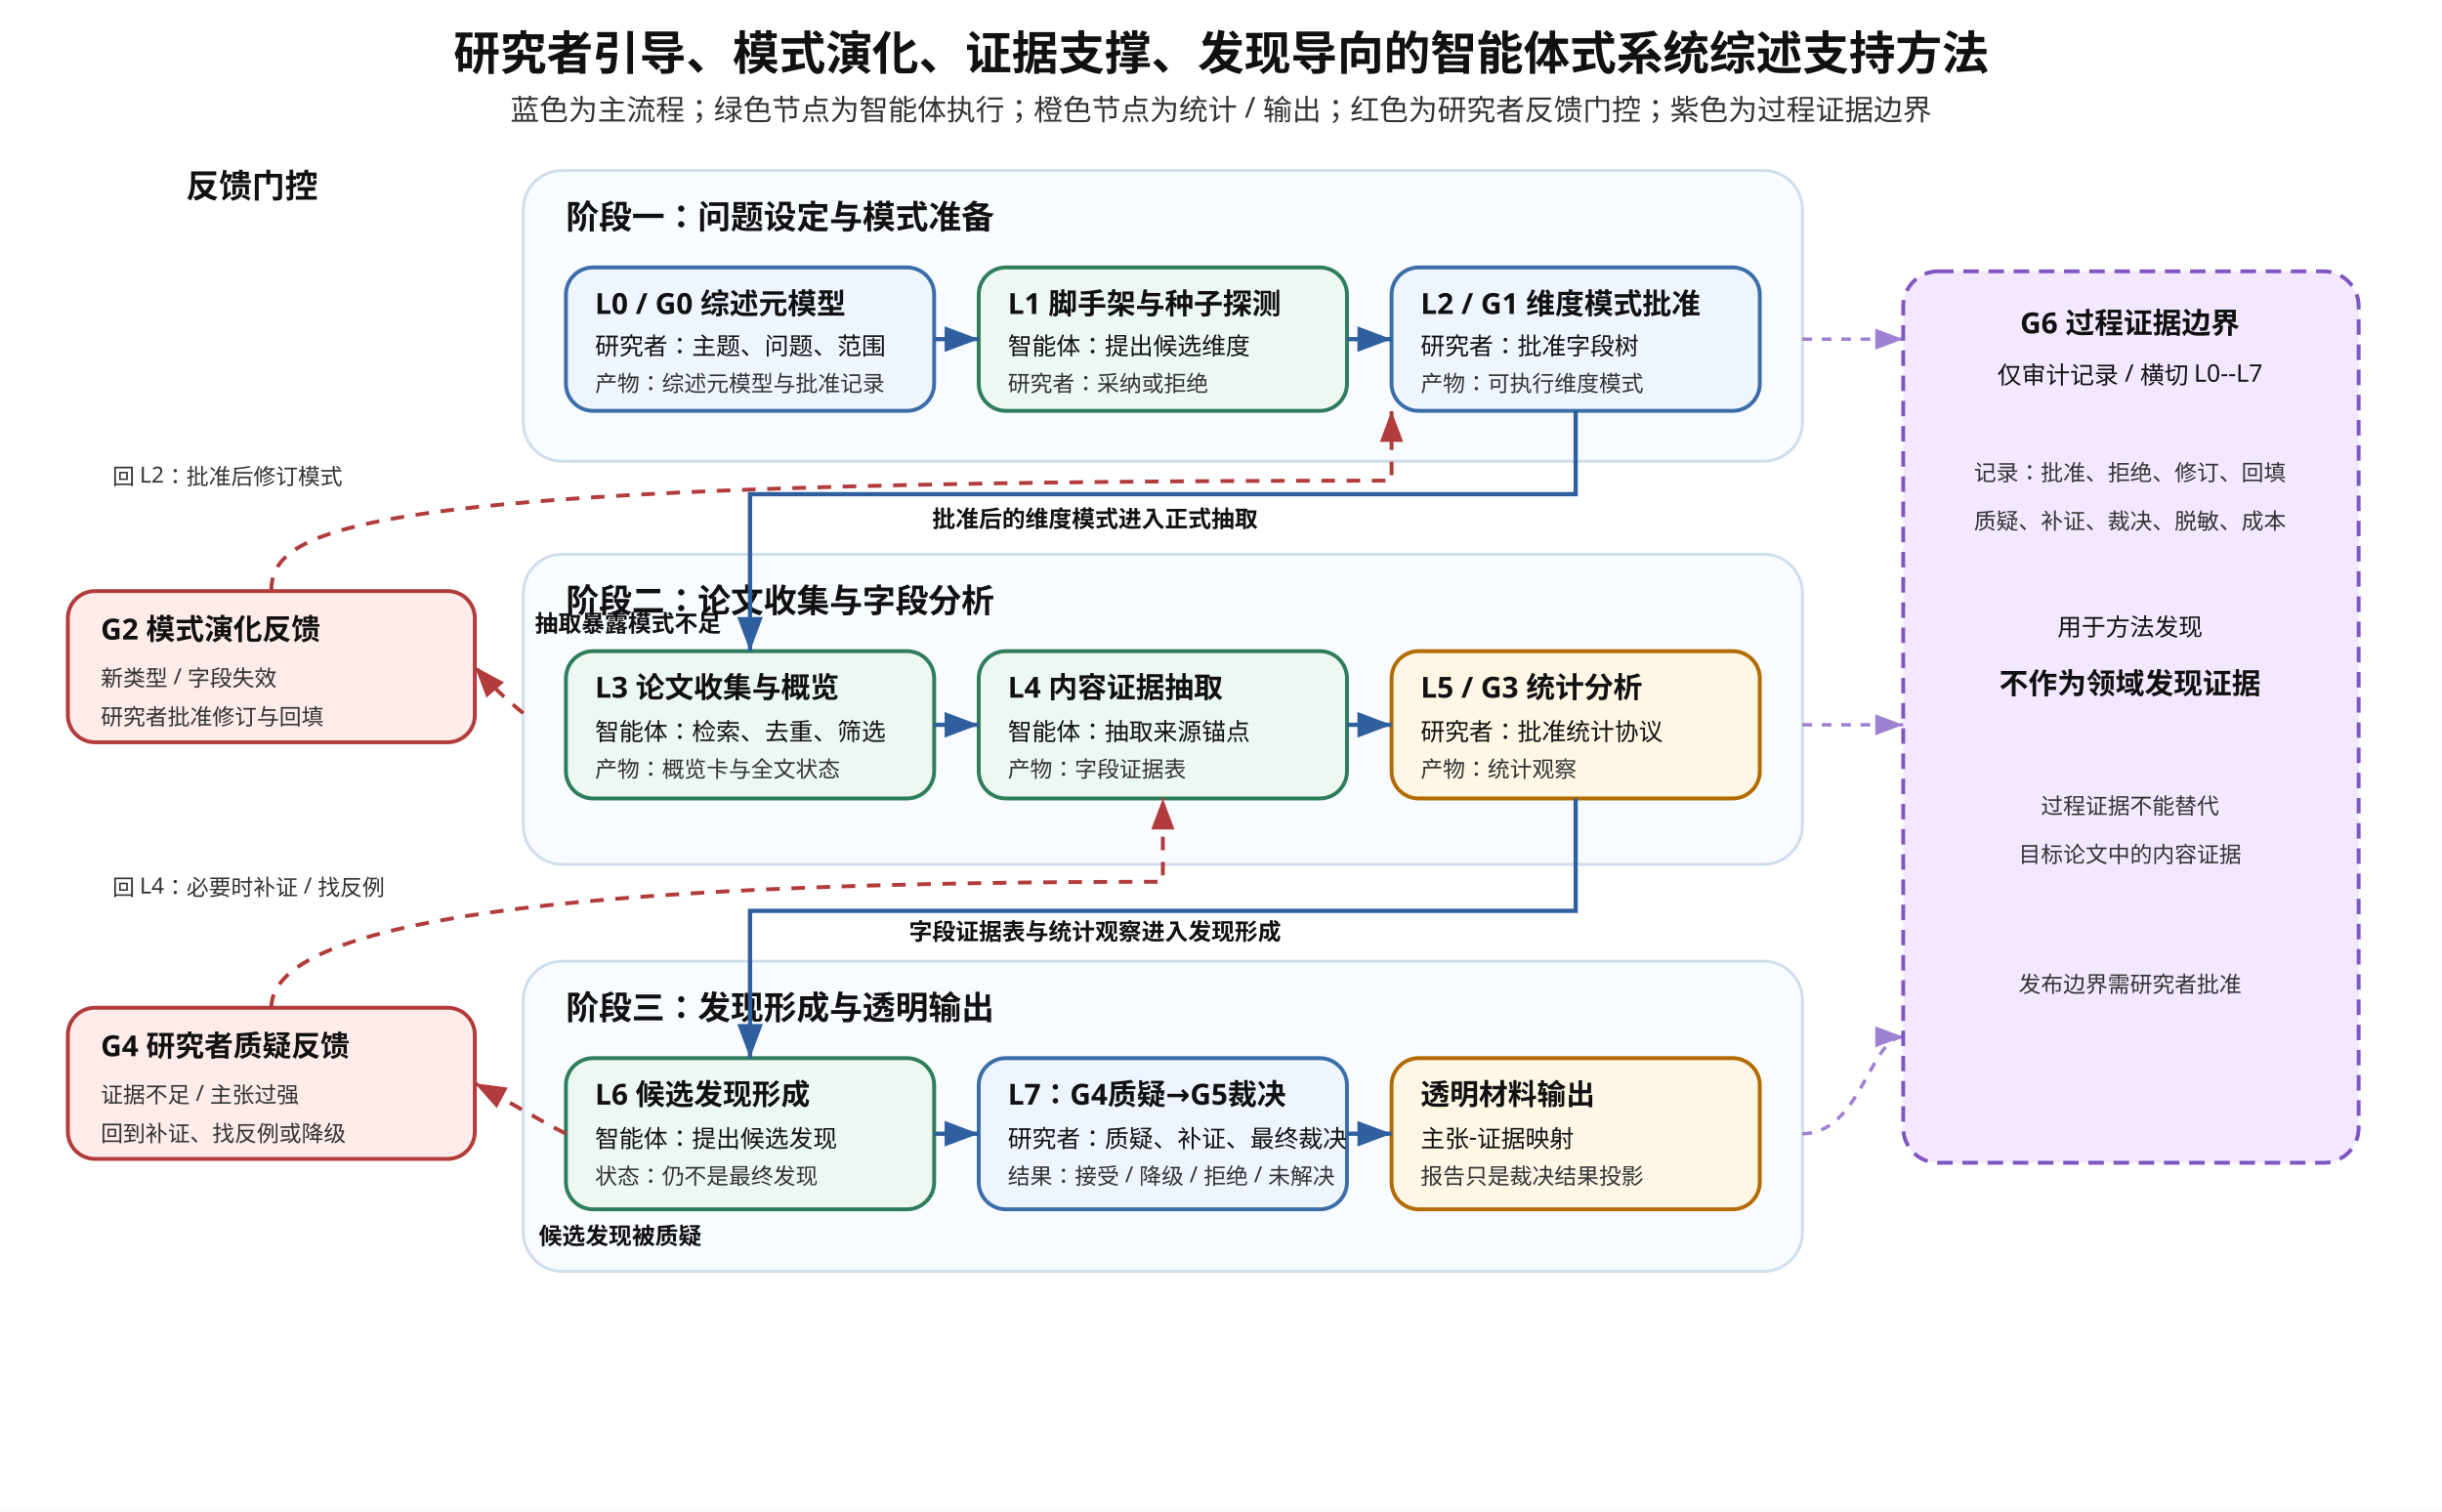
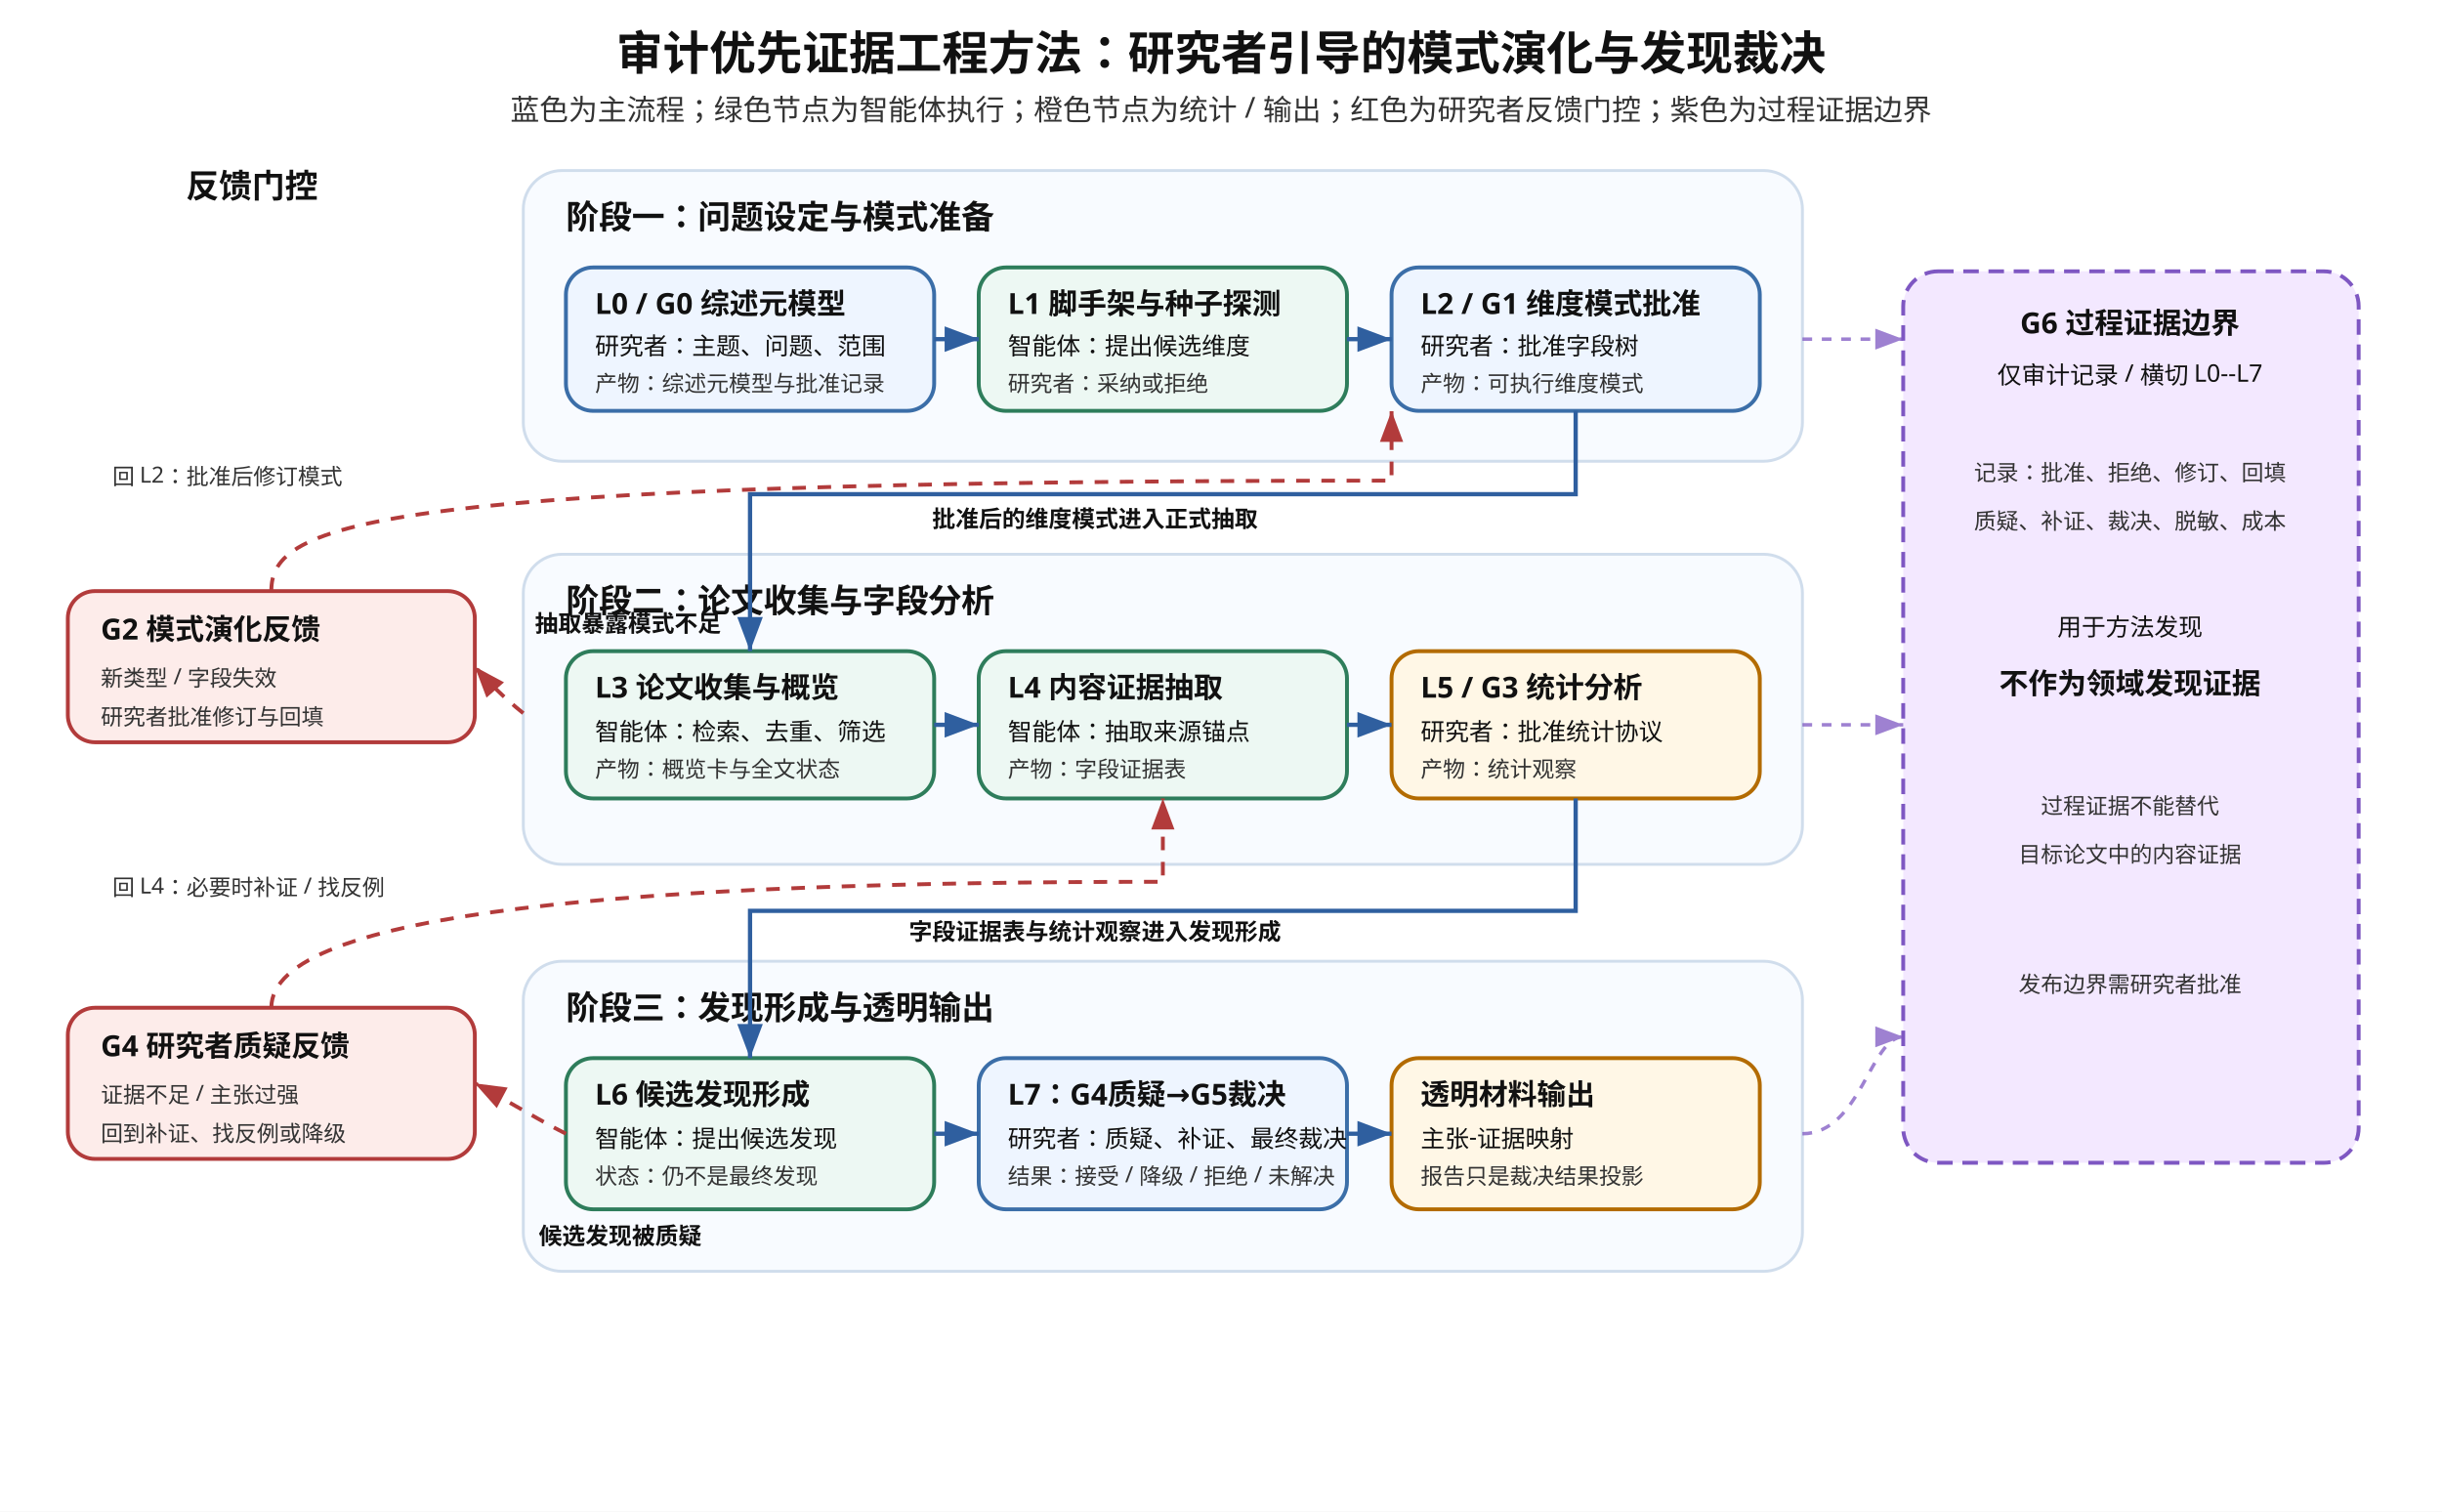
<svg xmlns="http://www.w3.org/2000/svg" width="1260" height="780" viewBox="0 0 1260 780" role="img" aria-labelledby="title desc">
  <defs>
    <marker id="arrowBlue" markerWidth="10" markerHeight="10" refX="8" refY="3" orient="auto" markerUnits="strokeWidth">
      <path d="M0,0 L0,6 L8,3 z" fill="#2f5f9f" />
    </marker>
    <marker id="arrowRed" markerWidth="10" markerHeight="10" refX="8" refY="3" orient="auto" markerUnits="strokeWidth">
      <path d="M0,0 L0,6 L8,3 z" fill="#b23b3b" />
    </marker>
    <marker id="arrowPurple" markerWidth="10" markerHeight="10" refX="8" refY="3" orient="auto" markerUnits="strokeWidth">
      <path d="M0,0 L0,6 L8,3 z" fill="#7e57c2" />
    </marker>
    <style>
      .title { font-family: sans-serif; font-size: 24px; font-weight: 700; fill: #111; }
      .subtitle { font-family: sans-serif; font-size: 15px; fill: #333; }
      .band { fill: #f8fbff; stroke: #d0ddec; stroke-width: 1.5; rx: 20; }
      .card { fill: #eef5ff; stroke: #3b6ea8; stroke-width: 2; rx: 14; }
      .cardAgent { fill: #edf8f3; stroke: #2e7d5b; stroke-width: 2; rx: 14; }
      .cardMix { fill: #fff7e6; stroke: #b36b00; stroke-width: 2; rx: 14; }
      .feedback { fill: #fdecea; stroke: #b23b3b; stroke-width: 2; rx: 14; }
      .audit { fill: #f3e8ff; stroke: #7e57c2; stroke-width: 2; stroke-dasharray: 8 5; rx: 18; }
      .bandHead { font-family: sans-serif; font-size: 17px; font-weight: 700; fill: #111; }
      .cardHead { font-family: sans-serif; font-size: 15px; font-weight: 700; fill: #111; }
      .body { font-family: sans-serif; font-size: 12.5px; fill: #111; }
      .small { font-family: sans-serif; font-size: 11.5px; fill: #333; }
      .label { font-family: sans-serif; font-size: 12px; fill: #111; font-weight: 600; }
      .arrowBlue { stroke: #2f5f9f; stroke-width: 2.2; fill: none; marker-end: url(#arrowBlue); }
      .arrowRed { stroke: #b23b3b; stroke-width: 2; fill: none; stroke-dasharray: 7 6; marker-end: url(#arrowRed); }
      .arrowAudit { stroke: #7e57c2; stroke-width: 1.8; fill: none; stroke-dasharray: 5 5; marker-end: url(#arrowPurple); opacity: 0.75; }
    </style>
  </defs>
  <rect x="0" y="0" width="1260" height="780" fill="#ffffff" />
-   <text x="630" y="36" text-anchor="middle" class="title">研究者引导、模式演化、证据支撑、发现导向的智能体式系统综述支持方法</text>
+   <text x="630" y="36" text-anchor="middle" class="title">审计优先证据工程方法：研究者引导的模式演化与发现裁决</text>
  <text x="630" y="62" text-anchor="middle" class="subtitle">蓝色为主流程；绿色节点为智能体执行；橙色节点为统计 / 输出；红色为研究者反馈门控；紫色为过程证据边界</text>
  <g id="feedback-lane">
    <text x="130" y="102" text-anchor="middle" class="bandHead">反馈门控</text>
    <rect x="35" y="305" width="210" height="78" class="feedback" />
    <text x="52" y="330" class="cardHead">G2 模式演化反馈</text>
    <text x="52" y="354" class="small">新类型 / 字段失效</text>
    <text x="52" y="374" class="small">研究者批准修订与回填</text>
    <rect x="35" y="520" width="210" height="78" class="feedback" />
    <text x="52" y="545" class="cardHead">G4 研究者质疑反馈</text>
    <text x="52" y="569" class="small">证据不足 / 主张过强</text>
    <text x="52" y="589" class="small">回到补证、找反例或降级</text>
  </g>
  <g id="phase1">
    <rect x="270" y="88" width="660" height="150" class="band" />
    <text x="292" y="118" class="bandHead">阶段一：问题设定与模式准备</text>
    <rect x="292" y="138" width="190" height="74" class="card" />
    <text x="307" y="162" class="cardHead">L0 / G0 综述元模型</text>
    <text x="307" y="183" class="body">研究者：主题、问题、范围</text>
    <text x="307" y="202" class="small">产物：综述元模型与批准记录</text>
    <rect x="505" y="138" width="190" height="74" class="cardAgent" />
    <text x="520" y="162" class="cardHead">L1 脚手架与种子探测</text>
    <text x="520" y="183" class="body">智能体：提出候选维度</text>
    <text x="520" y="202" class="small">研究者：采纳或拒绝</text>
    <rect x="718" y="138" width="190" height="74" class="card" />
    <text x="733" y="162" class="cardHead">L2 / G1 维度模式批准</text>
    <text x="733" y="183" class="body">研究者：批准字段树</text>
    <text x="733" y="202" class="small">产物：可执行维度模式</text>
  </g>
  <g id="phase2">
    <rect x="270" y="286" width="660" height="160" class="band" />
    <text x="292" y="316" class="bandHead">阶段二：论文收集与字段分析</text>
    <rect x="292" y="336" width="190" height="76" class="cardAgent" />
    <text x="307" y="360" class="cardHead">L3 论文收集与概览</text>
    <text x="307" y="382" class="body">智能体：检索、去重、筛选</text>
    <text x="307" y="401" class="small">产物：概览卡与全文状态</text>
    <rect x="505" y="336" width="190" height="76" class="cardAgent" />
    <text x="520" y="360" class="cardHead">L4 内容证据抽取</text>
    <text x="520" y="382" class="body">智能体：抽取来源锚点</text>
    <text x="520" y="401" class="small">产物：字段证据表</text>
    <rect x="718" y="336" width="190" height="76" class="cardMix" />
    <text x="733" y="360" class="cardHead">L5 / G3 统计分析</text>
    <text x="733" y="382" class="body">研究者：批准统计协议</text>
    <text x="733" y="401" class="small">产物：统计观察</text>
  </g>
  <g id="phase3">
    <rect x="270" y="496" width="660" height="160" class="band" />
    <text x="292" y="526" class="bandHead">阶段三：发现形成与透明输出</text>
    <rect x="292" y="546" width="190" height="78" class="cardAgent" />
    <text x="307" y="570" class="cardHead">L6 候选发现形成</text>
    <text x="307" y="592" class="body">智能体：提出候选发现</text>
    <text x="307" y="611" class="small">状态：仍不是最终发现</text>
    <rect x="505" y="546" width="190" height="78" class="card" />
    <text x="520" y="570" class="cardHead">L7：G4质疑→G5裁决</text>
    <text x="520" y="592" class="body">研究者：质疑、补证、最终裁决</text>
    <text x="520" y="611" class="small">结果：接受 / 降级 / 拒绝 / 未解决</text>
    <rect x="718" y="546" width="190" height="78" class="cardMix" />
    <text x="733" y="570" class="cardHead">透明材料输出</text>
    <text x="733" y="592" class="body">主张-证据映射</text>
    <text x="733" y="611" class="small">报告只是裁决结果投影</text>
  </g>
  <path d="M482 175 L505 175" class="arrowBlue" />
  <path d="M695 175 L718 175" class="arrowBlue" />
  <path d="M813 212 L813 255 L387 255 L387 336" class="arrowBlue" />
  <text x="565" y="272" text-anchor="middle" class="label">批准后的维度模式进入正式抽取</text>
  <path d="M482 374 L505 374" class="arrowBlue" />
  <path d="M695 374 L718 374" class="arrowBlue" />
  <path d="M813 412 L813 470 L387 470 L387 546" class="arrowBlue" />
  <text x="565" y="485" text-anchor="middle" class="label">字段证据表与统计观察进入发现形成</text>
  <path d="M482 585 L505 585" class="arrowBlue" />
  <path d="M695 585 L718 585" class="arrowBlue" />
  <path d="M270 368 C260 360 252 352 245 344" class="arrowRed" />
  <text x="276" y="326" class="label">抽取暴露模式不足</text>
  <path d="M140 305 C140 270 190 248 718 248 L718 212" class="arrowRed" />
  <text x="58" y="250" class="small">回 L2：批准后修订模式</text>
  <path d="M292 585 C278 578 262 568 245 559" class="arrowRed" />
  <text x="278" y="642" class="label">候选发现被质疑</text>
  <path d="M140 520 C140 470 330 455 600 455 L600 412" class="arrowRed" />
  <text x="58" y="462" class="small">回 L4：必要时补证 / 找反例</text>
  <g id="g6-audit">
    <rect x="982" y="140" width="235" height="460" class="audit" />
    <text x="1099" y="172" text-anchor="middle" class="cardHead">G6 过程证据边界</text>
    <text x="1099" y="198" text-anchor="middle" class="body">仅审计记录 / 横切 L0--L7</text>
    <text x="1099" y="248" text-anchor="middle" class="small">记录：批准、拒绝、修订、回填</text>
    <text x="1099" y="273" text-anchor="middle" class="small">质疑、补证、裁决、脱敏、成本</text>
    <text x="1099" y="328" text-anchor="middle" class="body">用于方法发现</text>
    <text x="1099" y="358" text-anchor="middle" class="cardHead">不作为领域发现证据</text>
    <text x="1099" y="420" text-anchor="middle" class="small">过程证据不能替代</text>
    <text x="1099" y="445" text-anchor="middle" class="small">目标论文中的内容证据</text>
    <text x="1099" y="512" text-anchor="middle" class="small">发布边界需研究者批准</text>
  </g>
  <path d="M930 175 L982 175" class="arrowAudit" />
  <path d="M930 374 L982 374" class="arrowAudit" />
  <path d="M930 585 C960 585 965 535 982 535" class="arrowAudit" />
</svg>
